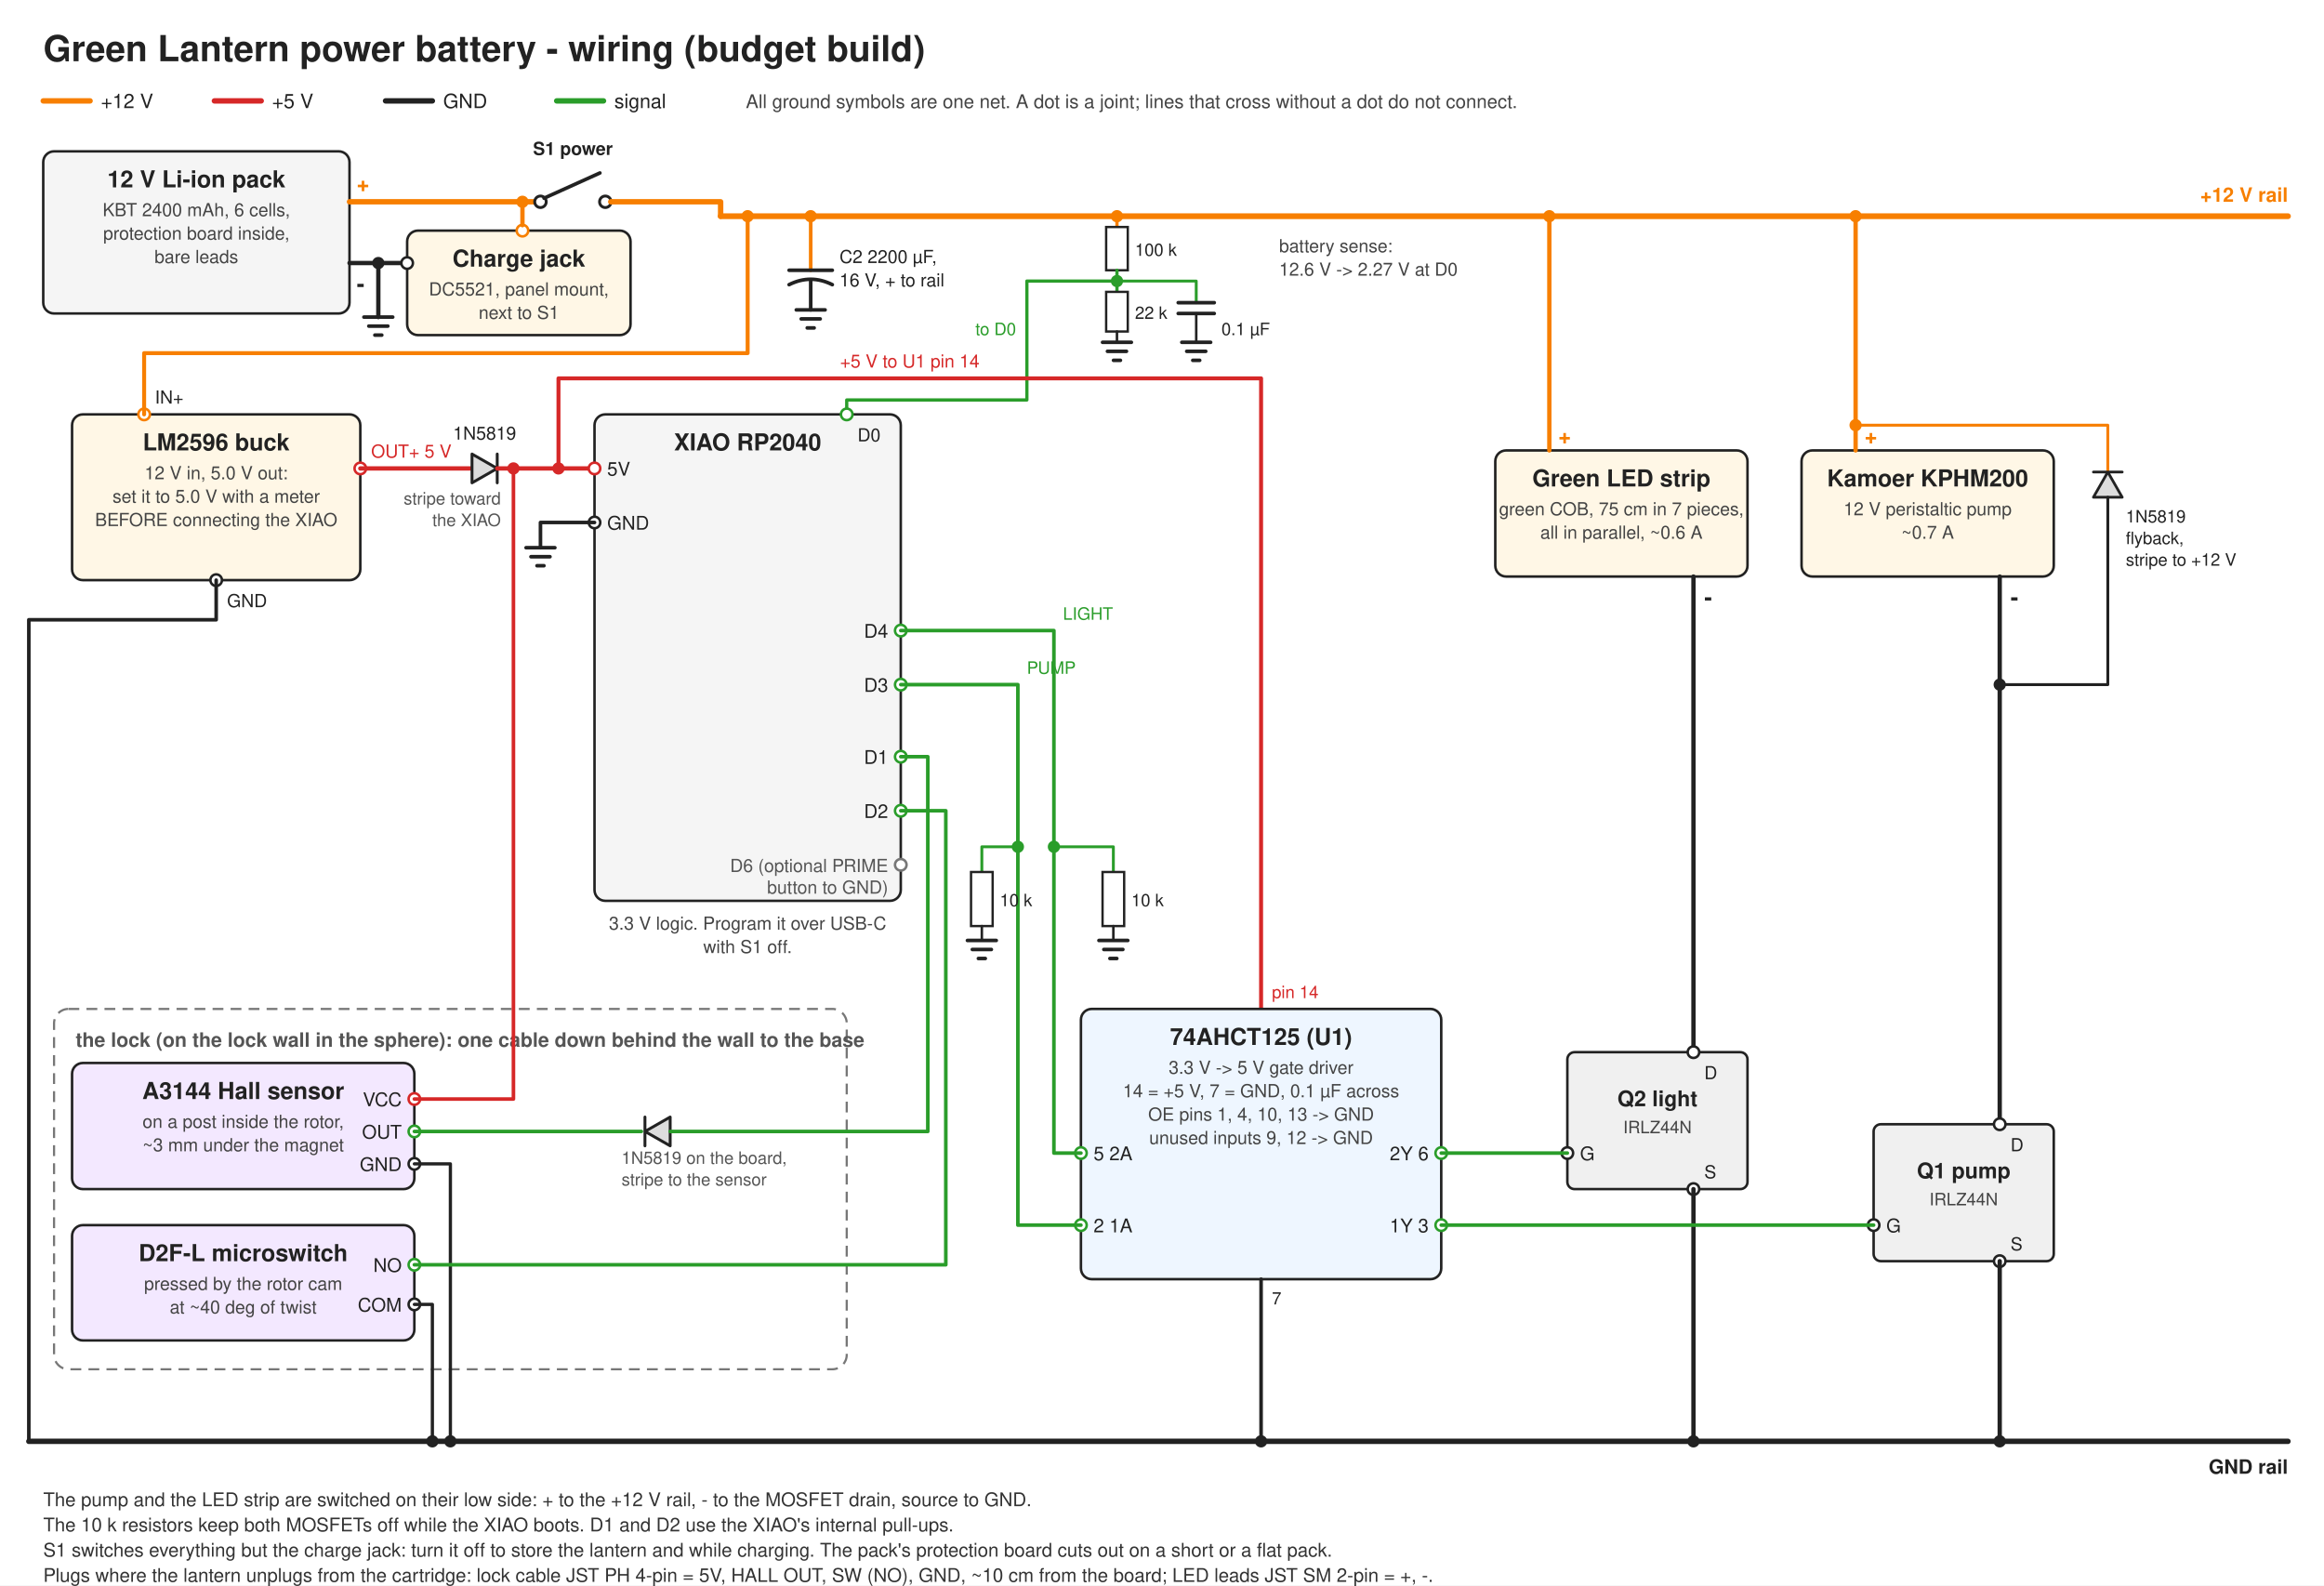
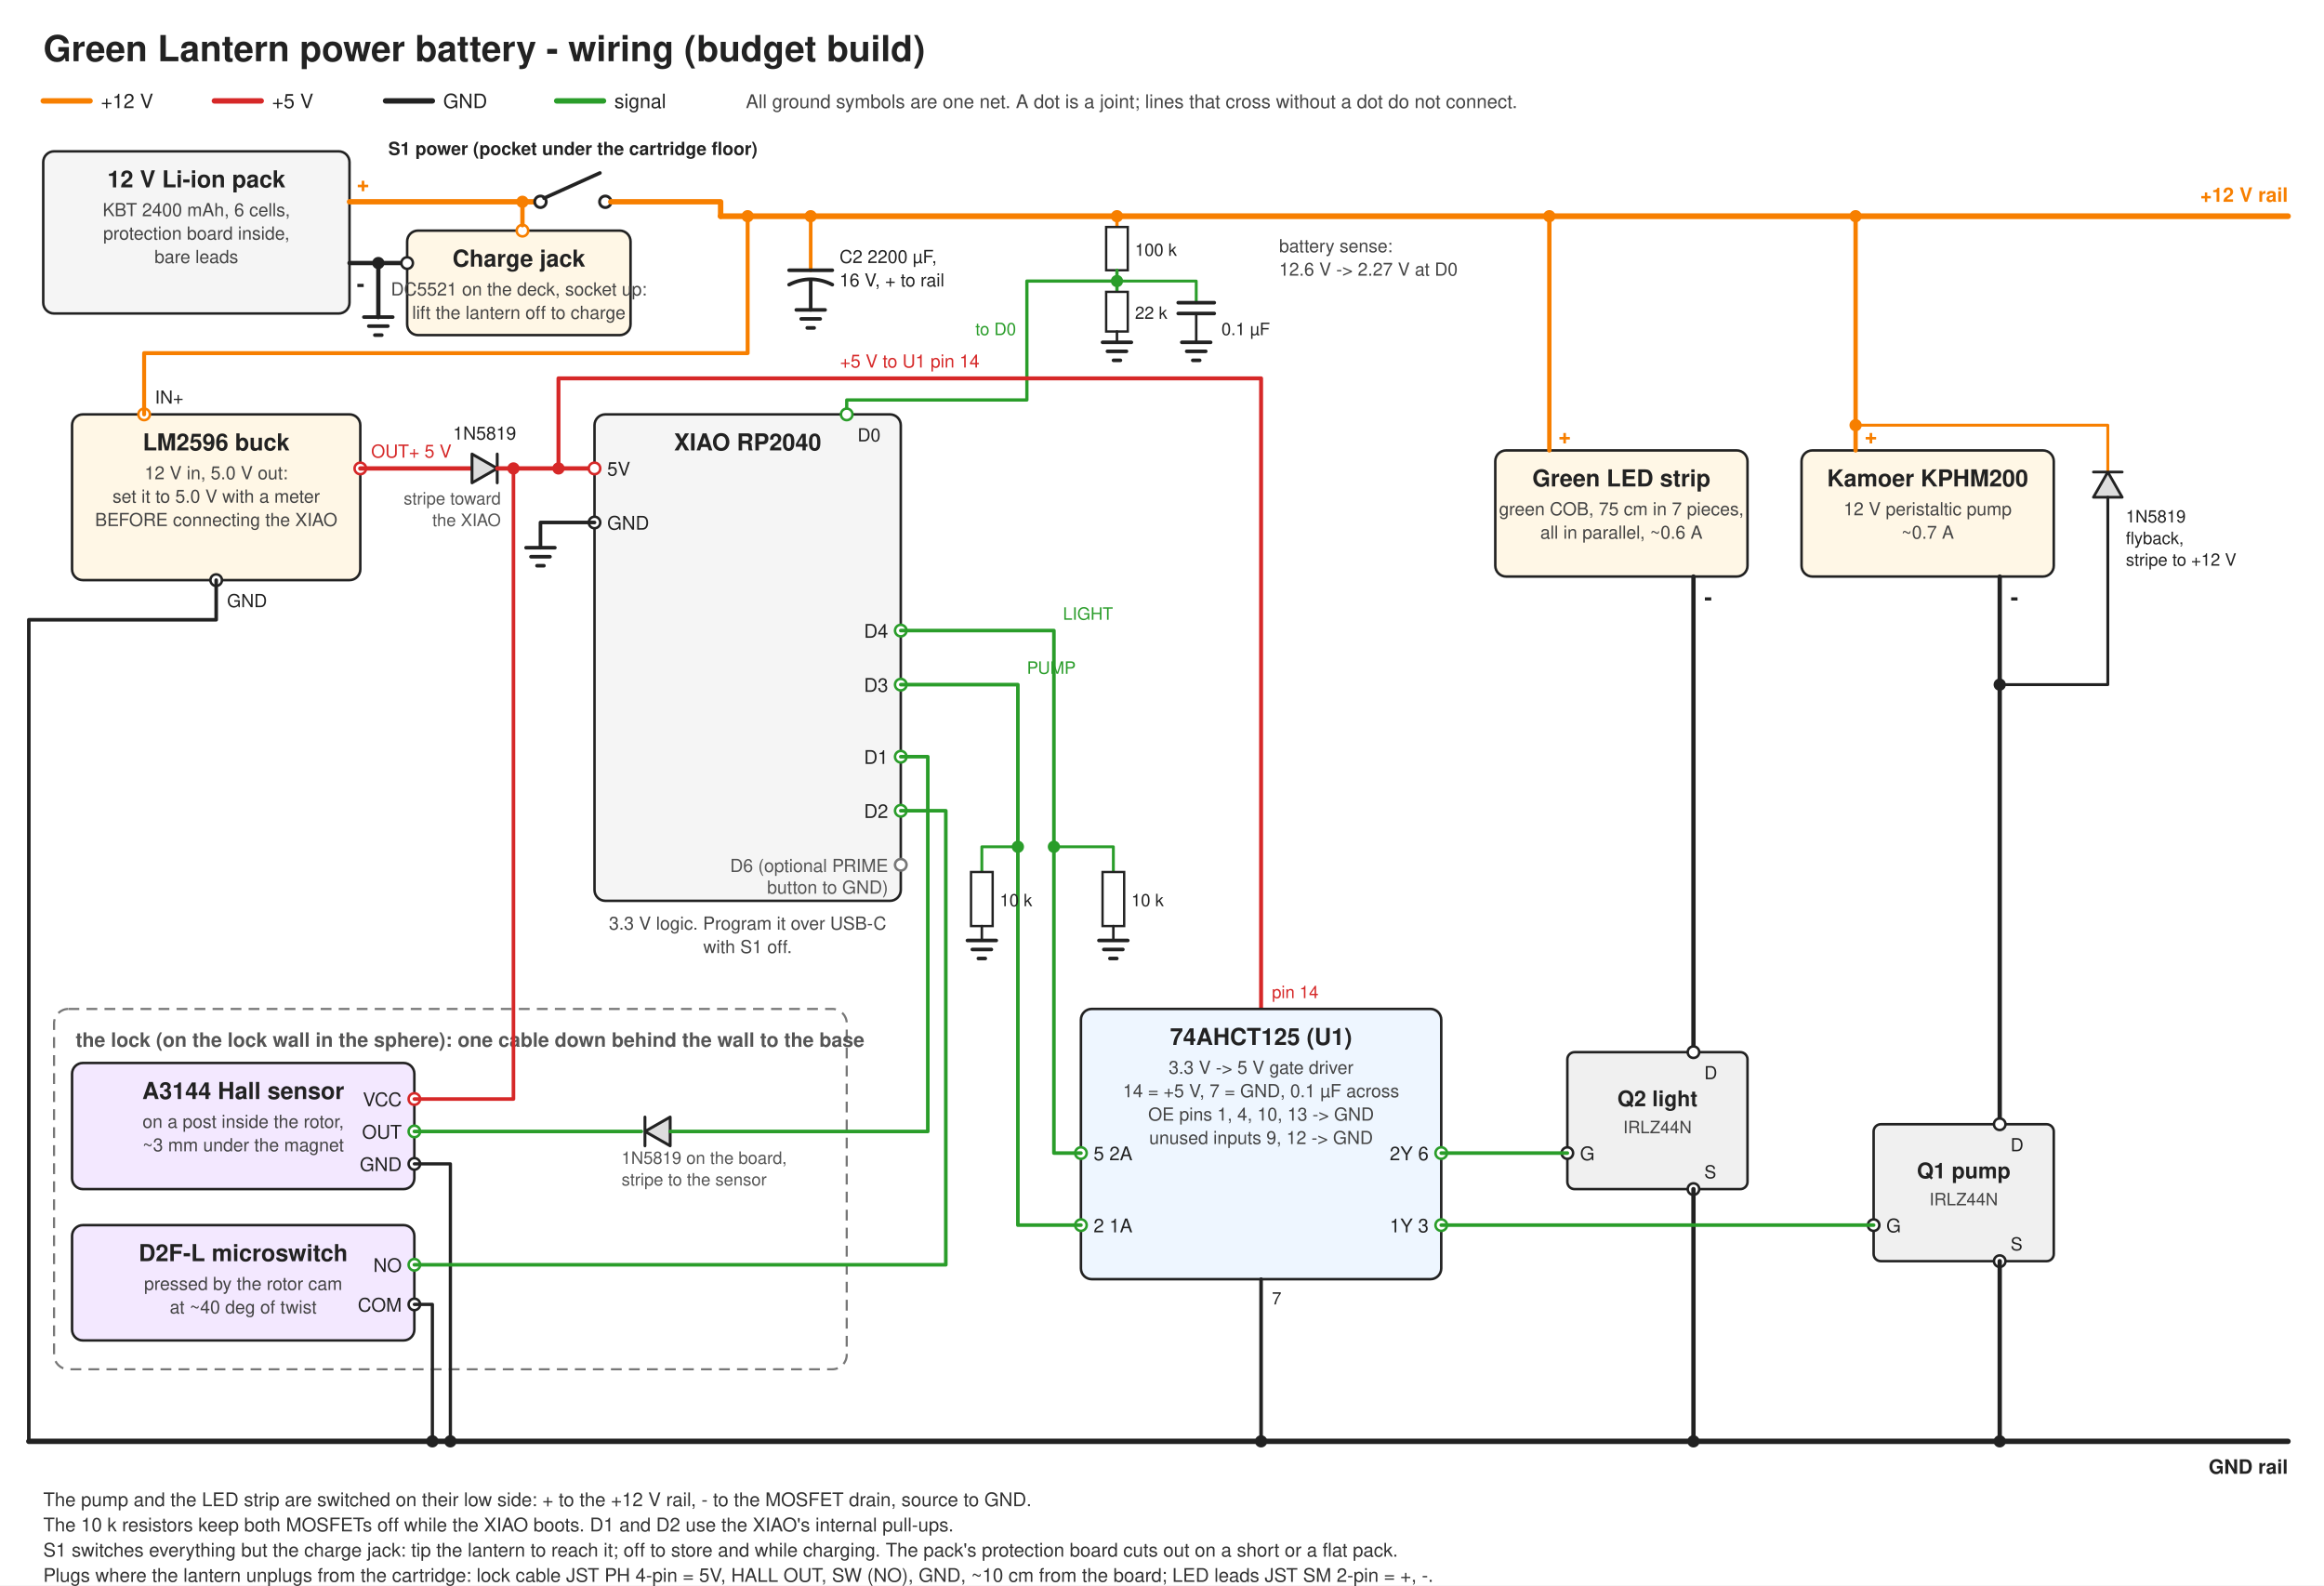
<svg xmlns="http://www.w3.org/2000/svg" viewBox="0 0 1290 880" width="1290" height="880" font-family="Helvetica, Arial, sans-serif" font-size="12" fill="#222222">
  <defs>
    <marker id="arr" viewBox="0 0 10 10" refX="9" refY="5" markerWidth="7" markerHeight="7" orient="auto-start-reverse">
      <path d="M0,0 L10,5 L0,10 z" fill="context-stroke" />
    </marker>
    <marker id="arrP" viewBox="0 0 10 10" refX="9" refY="5" markerWidth="7" markerHeight="7" orient="auto-start-reverse">
      <path d="M0,0 L10,5 L0,10 z" fill="#7c3aed" />
    </marker>
    <marker id="arrB" viewBox="0 0 10 10" refX="9" refY="5" markerWidth="7" markerHeight="7" orient="auto-start-reverse">
      <path d="M0,0 L10,5 L0,10 z" fill="#1d4ed8" />
    </marker>
    <marker id="arrGy" viewBox="0 0 10 10" refX="9" refY="5" markerWidth="7" markerHeight="7" orient="auto-start-reverse">
      <path d="M0,0 L10,5 L0,10 z" fill="#777777" />
    </marker>
    <marker id="arrG" viewBox="0 0 10 10" refX="9" refY="5" markerWidth="7" markerHeight="7" orient="auto-start-reverse">
      <path d="M0,0 L10,5 L0,10 z" fill="#2a9d2a" />
    </marker>
    <marker id="arrK" viewBox="0 0 10 10" refX="9" refY="5" markerWidth="7" markerHeight="7" orient="auto-start-reverse">
      <path d="M0,0 L10,5 L0,10 z" fill="#222222" />
    </marker>
    <marker id="arrO" viewBox="0 0 10 10" refX="9" refY="5" markerWidth="7" markerHeight="7" orient="auto-start-reverse">
      <path d="M0,0 L10,5 L0,10 z" fill="#f77f00" />
    </marker>
    <marker id="arrR" viewBox="0 0 10 10" refX="9" refY="5" markerWidth="7" markerHeight="7" orient="auto-start-reverse">
      <path d="M0,0 L10,5 L0,10 z" fill="#d62828" />
    </marker>
  </defs>
  <rect x="0" y="0" width="1290" height="880" fill="#ffffff" />
  <text x="24" y="34" font-size="20" text-anchor="start" font-weight="bold" fill="#222222">Green Lantern power battery - wiring (budget build)</text>
  <path d="M24,56 L50,56" fill="none" stroke="#f77f00" stroke-width="3" stroke-linecap="round" stroke-linejoin="round" />
  <text x="56" y="60" font-size="11" text-anchor="start" font-weight="normal" fill="#222222">+12 V</text>
  <path d="M119,56 L145,56" fill="none" stroke="#d62828" stroke-width="3" stroke-linecap="round" stroke-linejoin="round" />
  <text x="151" y="60" font-size="11" text-anchor="start" font-weight="normal" fill="#222222">+5 V</text>
  <path d="M214,56 L240,56" fill="none" stroke="#222222" stroke-width="3" stroke-linecap="round" stroke-linejoin="round" />
  <text x="246" y="60" font-size="11" text-anchor="start" font-weight="normal" fill="#222222">GND</text>
  <path d="M309,56 L335,56" fill="none" stroke="#2a9d2a" stroke-width="3" stroke-linecap="round" stroke-linejoin="round" />
  <text x="341" y="60" font-size="11" text-anchor="start" font-weight="normal" fill="#222222">signal</text>
  <text x="414" y="60" font-size="10.5" text-anchor="start" font-weight="normal" fill="#444">All ground symbols are one net. A dot is a joint; lines that cross without a dot do not connect.</text>
  <path d="M400,120 L1270,120" fill="none" stroke="#f77f00" stroke-width="3.2" stroke-linecap="round" stroke-linejoin="round" />
  <text x="1270" y="112" font-size="11" text-anchor="end" font-weight="bold" fill="#f77f00">+12 V rail</text>
  <path d="M16,800 L1270,800" fill="none" stroke="#222222" stroke-width="3" stroke-linecap="round" stroke-linejoin="round" />
  <text x="1270" y="818" font-size="11" text-anchor="end" font-weight="bold" fill="#222222">GND rail</text>
  <rect x="24" y="84" width="170" height="90" rx="6" fill="#f5f5f5" stroke="#222222" stroke-width="1.4" />
  <text x="109.0" y="104" font-size="13" text-anchor="middle" font-weight="bold" fill="#222222">12 V Li-ion pack</text>
  <text x="109.0" y="120" font-size="10" text-anchor="middle" font-weight="normal" fill="#444">KBT 2400 mAh, 6 cells,</text>
  <text x="109.0" y="133" font-size="10" text-anchor="middle" font-weight="normal" fill="#444">protection board inside,</text>
  <text x="109.0" y="146" font-size="10" text-anchor="middle" font-weight="normal" fill="#444">bare leads</text>
  <text x="198" y="106" font-size="12" text-anchor="start" font-weight="bold" fill="#f77f00">+</text>
  <text x="198" y="162" font-size="13" text-anchor="start" font-weight="bold" fill="#222222">-</text>
  <path d="M194,112 L300,112" fill="none" stroke="#f77f00" stroke-width="3" stroke-linecap="round" stroke-linejoin="round" />
  <circle cx="290" cy="112" r="3.4" fill="#f77f00" />
  <circle cx="300" cy="112" r="3.2" fill="#ffffff" stroke="#222222" stroke-width="1.6" />
  <circle cx="336" cy="112" r="3.2" fill="#ffffff" stroke="#222222" stroke-width="1.6" />
  <path d="M302,110 L333,96" fill="none" stroke="#222222" stroke-width="2" stroke-linecap="round" stroke-linejoin="round" />
-   <text x="318" y="86" font-size="10" text-anchor="middle" font-weight="bold" fill="#222222">S1 power</text>
+   <text x="318" y="86" font-size="10" text-anchor="middle" font-weight="bold" fill="#222222">S1 power (pocket under the cartridge floor)</text>
  <path d="M339,112 L400,112 L400,120" fill="none" stroke="#f77f00" stroke-width="3" stroke-linecap="round" stroke-linejoin="round" />
  <path d="M194,146 L226,146" fill="none" stroke="#222222" stroke-width="2.4" stroke-linecap="round" stroke-linejoin="round" />
  <circle cx="210" cy="146" r="3.4" fill="#222222" />
  <path d="M210,146 L210,176" fill="none" stroke="#222222" stroke-width="2.4" stroke-linecap="round" stroke-linejoin="round" />
  <path d="M202.0,176 L218.0,176 M204.72,181.0 L215.28,181.0 M208.08,186.0 L211.92,186.0" fill="none" stroke="#222222" stroke-width="2" stroke-linecap="round" stroke-linejoin="round" />
  <rect x="226" y="128" width="124" height="58" rx="6" fill="#fff7e6" stroke="#222222" stroke-width="1.4" />
  <text x="288.0" y="148" font-size="13" text-anchor="middle" font-weight="bold" fill="#222222">Charge jack</text>
-   <text x="288.0" y="164" font-size="10" text-anchor="middle" font-weight="normal" fill="#444">DC5521, panel mount,</text>
-   <text x="288.0" y="177" font-size="10" text-anchor="middle" font-weight="normal" fill="#444">next to S1</text>
+   <text x="288.0" y="164" font-size="10" text-anchor="middle" font-weight="normal" fill="#444">DC5521 on the deck, socket up:</text>
+   <text x="288.0" y="177" font-size="10" text-anchor="middle" font-weight="normal" fill="#444">lift the lantern off to charge</text>
  <circle cx="226" cy="146" r="3.2" fill="#ffffff" stroke="#222222" stroke-width="1.4" />
  <circle cx="290" cy="128" r="3.2" fill="#ffffff" stroke="#f77f00" stroke-width="1.4" />
  <path d="M290,112 L290,125" fill="none" stroke="#f77f00" stroke-width="2.4" stroke-linecap="round" stroke-linejoin="round" />
  <path d="M450,120 L450,150" fill="none" stroke="#f77f00" stroke-width="2" stroke-linecap="round" stroke-linejoin="round" />
  <path d="M438,150 L462,150 M438,158 Q450,152 462,158" fill="none" stroke="#222222" stroke-width="2" stroke-linecap="round" stroke-linejoin="round" />
  <path d="M450,156 L450,172" fill="none" stroke="#222222" stroke-width="2" stroke-linecap="round" stroke-linejoin="round" />
  <path d="M442.0,172 L458.0,172 M444.72,177.0 L455.28,177.0 M448.08,182.0 L451.92,182.0" fill="none" stroke="#222222" stroke-width="2" stroke-linecap="round" stroke-linejoin="round" />
  <text x="466" y="146" font-size="10" text-anchor="start" font-weight="normal" fill="#222222">C2 2200 µF,</text>
  <text x="466" y="159" font-size="10" text-anchor="start" font-weight="normal" fill="#222222">16 V, + to rail</text>
  <circle cx="450" cy="120" r="3.4" fill="#f77f00" />
  <circle cx="620" cy="120" r="3.4" fill="#f77f00" />
  <path d="M620,120 L620,126" fill="none" stroke="#f77f00" stroke-width="1.8" stroke-linecap="round" stroke-linejoin="round" />
  <rect x="614" y="126" width="12" height="24" rx="0" fill="#ffffff" stroke="#222222" stroke-width="1.3" />
  <text x="630" y="142" font-size="9.5" text-anchor="start" font-weight="normal" fill="#222222">100 k</text>
  <path d="M620,150 L620,162" fill="none" stroke="#2a9d2a" stroke-width="1.8" stroke-linecap="round" stroke-linejoin="round" />
  <circle cx="620" cy="156" r="3.4" fill="#2a9d2a" />
  <rect x="614" y="162" width="12" height="22" rx="0" fill="#ffffff" stroke="#222222" stroke-width="1.3" />
  <text x="630" y="177" font-size="9.5" text-anchor="start" font-weight="normal" fill="#222222">22 k</text>
  <path d="M620,184 L620,190" fill="none" stroke="#222222" stroke-width="1.4" stroke-linecap="round" stroke-linejoin="round" />
  <path d="M612.0,190 L628.0,190 M614.72,195.0 L625.28,195.0 M618.08,200.0 L621.92,200.0" fill="none" stroke="#222222" stroke-width="2" stroke-linecap="round" stroke-linejoin="round" />
  <path d="M620,156 L664,156 L664,168" fill="none" stroke="#2a9d2a" stroke-width="1.6" stroke-linecap="round" stroke-linejoin="round" />
  <path d="M654,168 L674,168 M654,174 L674,174" fill="none" stroke="#222222" stroke-width="2" stroke-linecap="round" stroke-linejoin="round" />
  <path d="M664,174 L664,190" fill="none" stroke="#222222" stroke-width="1.4" stroke-linecap="round" stroke-linejoin="round" />
  <path d="M656.0,190 L672.0,190 M658.72,195.0 L669.28,195.0 M662.08,200.0 L665.92,200.0" fill="none" stroke="#222222" stroke-width="2" stroke-linecap="round" stroke-linejoin="round" />
  <text x="678" y="186" font-size="9.5" text-anchor="start" font-weight="normal" fill="#222222">0.1 µF</text>
  <text x="710" y="140" font-size="10" text-anchor="start" font-weight="normal" fill="#444">battery sense:</text>
  <text x="710" y="153" font-size="10" text-anchor="start" font-weight="normal" fill="#444">12.6 V -&gt; 2.27 V at D0</text>
  <path d="M620,156 L570,156 L570,222 L470,222 L470,230" fill="none" stroke="#2a9d2a" stroke-width="1.8" stroke-linecap="round" stroke-linejoin="round" />
  <text x="564" y="186" font-size="9.5" text-anchor="end" font-weight="normal" fill="#2a9d2a">to D0</text>
  <rect x="40" y="230" width="160" height="92" rx="6" fill="#fff7e6" stroke="#222222" stroke-width="1.4" />
  <text x="120.0" y="250" font-size="13" text-anchor="middle" font-weight="bold" fill="#222222">LM2596 buck</text>
  <text x="120.0" y="266" font-size="10" text-anchor="middle" font-weight="normal" fill="#444">12 V in, 5.0 V out:</text>
  <text x="120.0" y="279" font-size="10" text-anchor="middle" font-weight="normal" fill="#444">set it to 5.0 V with a meter</text>
  <text x="120.0" y="292" font-size="10" text-anchor="middle" font-weight="normal" fill="#444">BEFORE connecting the XIAO</text>
  <circle cx="80" cy="230" r="3.2" fill="#ffffff" stroke="#f77f00" stroke-width="1.4" />
  <text x="86" y="224" font-size="10" text-anchor="start" font-weight="normal" fill="#222222">IN+</text>
  <path d="M80,230 L80,196 L415,196 L415,120" fill="none" stroke="#f77f00" stroke-width="2.2" stroke-linecap="round" stroke-linejoin="round" />
  <circle cx="415" cy="120" r="3.4" fill="#f77f00" />
  <circle cx="120" cy="322" r="3.2" fill="#ffffff" stroke="#222222" stroke-width="1.4" />
  <text x="126" y="337" font-size="10" text-anchor="start" font-weight="normal" fill="#222222">GND</text>
  <path d="M120,322 L120,344 L16,344 L16,800" fill="none" stroke="#222222" stroke-width="2" stroke-linecap="round" stroke-linejoin="round" />
  <circle cx="200" cy="260" r="3.2" fill="#ffffff" stroke="#d62828" stroke-width="1.4" />
  <text x="207" y="264" font-size="10.5" text-anchor="start" font-weight="normal" fill="#222222" />
  <text x="206" y="254" font-size="10" text-anchor="start" font-weight="normal" fill="#d62828">OUT+ 5 V</text>
  <path d="M200,260 L262,260" fill="none" stroke="#d62828" stroke-width="2.4" stroke-linecap="round" stroke-linejoin="round" />
  <path d="M262,252 L262,268 L276,260 Z M276,252 L276,268" fill="#dddddd" stroke="#222222" stroke-width="1.6" stroke-linecap="round" stroke-linejoin="round" />
  <text x="269" y="244" font-size="10" text-anchor="middle" font-weight="normal" fill="#222222">1N5819</text>
  <text x="278" y="280" font-size="9.5" text-anchor="end" font-weight="normal" fill="#555">stripe toward</text>
  <text x="278" y="292" font-size="9.5" text-anchor="end" font-weight="normal" fill="#555">the XIAO</text>
  <path d="M276,260 L330,260" fill="none" stroke="#d62828" stroke-width="2.4" stroke-linecap="round" stroke-linejoin="round" />
  <rect x="330" y="230" width="170" height="270" rx="6" fill="#f5f5f5" stroke="#222222" stroke-width="1.4" />
  <text x="415.0" y="250" font-size="13" text-anchor="middle" font-weight="bold" fill="#222222">XIAO RP2040</text>
  <text x="415.0" y="516" font-size="10" text-anchor="middle" font-weight="normal" fill="#444">3.3 V logic. Program it over USB-C</text>
  <text x="415.0" y="529" font-size="10" text-anchor="middle" font-weight="normal" fill="#444">with S1 off.</text>
  <circle cx="330" cy="260" r="3.2" fill="#ffffff" stroke="#d62828" stroke-width="1.4" />
  <text x="337" y="264" font-size="10.5" text-anchor="start" font-weight="normal" fill="#222222">5V</text>
  <circle cx="330" cy="290" r="3.2" fill="#ffffff" stroke="#222222" stroke-width="1.4" />
  <text x="337" y="294" font-size="10.5" text-anchor="start" font-weight="normal" fill="#222222">GND</text>
  <circle cx="500" cy="350" r="3.2" fill="#ffffff" stroke="#2a9d2a" stroke-width="1.4" />
  <text x="493" y="354" font-size="10.5" text-anchor="end" font-weight="normal" fill="#222222">D4</text>
  <circle cx="500" cy="380" r="3.2" fill="#ffffff" stroke="#2a9d2a" stroke-width="1.4" />
  <text x="493" y="384" font-size="10.5" text-anchor="end" font-weight="normal" fill="#222222">D3</text>
  <circle cx="500" cy="420" r="3.2" fill="#ffffff" stroke="#2a9d2a" stroke-width="1.4" />
  <text x="493" y="424" font-size="10.5" text-anchor="end" font-weight="normal" fill="#222222">D1</text>
  <circle cx="500" cy="450" r="3.2" fill="#ffffff" stroke="#2a9d2a" stroke-width="1.4" />
  <text x="493" y="454" font-size="10.5" text-anchor="end" font-weight="normal" fill="#222222">D2</text>
  <circle cx="470" cy="230" r="3.2" fill="#ffffff" stroke="#2a9d2a" stroke-width="1.4" />
  <text x="476" y="245" font-size="10" text-anchor="start" font-weight="normal" fill="#222222">D0</text>
  <circle cx="500" cy="480" r="3.2" fill="#ffffff" stroke="#777777" stroke-width="1.4" />
  <text x="493" y="484" font-size="10" text-anchor="end" font-weight="normal" fill="#555">D6 (optional PRIME</text>
  <text x="493" y="496" font-size="10" text-anchor="end" font-weight="normal" fill="#555">button to GND)</text>
  <path d="M330,290 L300,290 L300,304" fill="none" stroke="#222222" stroke-width="2" stroke-linecap="round" stroke-linejoin="round" />
  <path d="M292.0,304 L308.0,304 M294.72,309.0 L305.28,309.0 M298.08,314.0 L301.92,314.0" fill="none" stroke="#222222" stroke-width="2" stroke-linecap="round" stroke-linejoin="round" />
  <circle cx="310" cy="260" r="3.4" fill="#d62828" />
  <path d="M310,260 L310,210 L700,210 L700,560" fill="none" stroke="#d62828" stroke-width="2.2" stroke-linecap="round" stroke-linejoin="round" />
  <text x="505" y="204" font-size="10" text-anchor="middle" font-weight="normal" fill="#d62828">+5 V to U1 pin 14</text>
  <rect x="600" y="560" width="200" height="150" rx="6" fill="#eef6ff" stroke="#222222" stroke-width="1.4" />
  <text x="700.0" y="580" font-size="13" text-anchor="middle" font-weight="bold" fill="#222222">74AHCT125 (U1)</text>
  <text x="700.0" y="596" font-size="10" text-anchor="middle" font-weight="normal" fill="#444">3.3 V -&gt; 5 V gate driver</text>
  <text x="700.0" y="609" font-size="10" text-anchor="middle" font-weight="normal" fill="#444">14 = +5 V, 7 = GND, 0.1 µF across</text>
  <text x="700.0" y="622" font-size="10" text-anchor="middle" font-weight="normal" fill="#444">OE pins 1, 4, 10, 13 -&gt; GND</text>
  <text x="700.0" y="635" font-size="10" text-anchor="middle" font-weight="normal" fill="#444">unused inputs 9, 12 -&gt; GND</text>
  <text x="706" y="554" font-size="9.5" text-anchor="start" font-weight="normal" fill="#d62828">pin 14</text>
  <circle cx="600" cy="640" r="3.2" fill="#ffffff" stroke="#2a9d2a" stroke-width="1.4" />
  <text x="607" y="644" font-size="10.5" text-anchor="start" font-weight="normal" fill="#222222">5  2A</text>
  <circle cx="800" cy="640" r="3.2" fill="#ffffff" stroke="#2a9d2a" stroke-width="1.4" />
  <text x="793" y="644" font-size="10.5" text-anchor="end" font-weight="normal" fill="#222222">2Y  6</text>
  <circle cx="600" cy="680" r="3.2" fill="#ffffff" stroke="#2a9d2a" stroke-width="1.4" />
  <text x="607" y="684" font-size="10.5" text-anchor="start" font-weight="normal" fill="#222222">2  1A</text>
  <circle cx="800" cy="680" r="3.2" fill="#ffffff" stroke="#2a9d2a" stroke-width="1.4" />
  <text x="793" y="684" font-size="10.5" text-anchor="end" font-weight="normal" fill="#222222">1Y  3</text>
  <path d="M700.0,710 L700.0,800" fill="none" stroke="#222222" stroke-width="2" stroke-linecap="round" stroke-linejoin="round" />
  <text x="706.0" y="724" font-size="9.5" text-anchor="start" font-weight="normal" fill="#222222">7</text>
  <circle cx="700.0" cy="800" r="3.4" fill="#222222" />
  <path d="M500,350 L585,350 L585,640 L600,640" fill="none" stroke="#2a9d2a" stroke-width="2" stroke-linecap="round" stroke-linejoin="round" />
  <path d="M500,380 L565,380 L565,680 L600,680" fill="none" stroke="#2a9d2a" stroke-width="2" stroke-linecap="round" stroke-linejoin="round" />
  <text x="590" y="344" font-size="9.5" text-anchor="start" font-weight="normal" fill="#2a9d2a">LIGHT</text>
  <text x="570" y="374" font-size="9.5" text-anchor="start" font-weight="normal" fill="#2a9d2a">PUMP</text>
  <circle cx="585" cy="470" r="3.4" fill="#2a9d2a" />
  <path d="M585,470 L618,470 L618,484" fill="none" stroke="#2a9d2a" stroke-width="1.6" stroke-linecap="round" stroke-linejoin="round" />
  <rect x="612" y="484" width="12" height="30" rx="0" fill="#ffffff" stroke="#222222" stroke-width="1.3" />
  <text x="628" y="503" font-size="9.5" text-anchor="start" font-weight="normal" fill="#222222">10 k</text>
  <path d="M618,514 L618,522" fill="none" stroke="#222222" stroke-width="1.4" stroke-linecap="round" stroke-linejoin="round" />
  <path d="M610.0,522 L626.0,522 M612.72,527.0 L623.28,527.0 M616.08,532.0 L619.92,532.0" fill="none" stroke="#222222" stroke-width="2" stroke-linecap="round" stroke-linejoin="round" />
  <circle cx="565" cy="470" r="3.4" fill="#2a9d2a" />
  <path d="M565,470 L545,470 L545,484" fill="none" stroke="#2a9d2a" stroke-width="1.6" stroke-linecap="round" stroke-linejoin="round" />
  <rect x="539" y="484" width="12" height="30" rx="0" fill="#ffffff" stroke="#222222" stroke-width="1.3" />
  <text x="555" y="503" font-size="9.5" text-anchor="start" font-weight="normal" fill="#222222">10 k</text>
  <path d="M545,514 L545,522" fill="none" stroke="#222222" stroke-width="1.4" stroke-linecap="round" stroke-linejoin="round" />
  <path d="M537.0,522 L553.0,522 M539.72,527.0 L550.28,527.0 M543.08,532.0 L546.92,532.0" fill="none" stroke="#222222" stroke-width="2" stroke-linecap="round" stroke-linejoin="round" />
  <rect x="830" y="250" width="140" height="70" rx="6" fill="#fff7e6" stroke="#222222" stroke-width="1.4" />
  <text x="900.0" y="270" font-size="13" text-anchor="middle" font-weight="bold" fill="#222222">Green LED strip</text>
  <text x="900.0" y="286" font-size="10" text-anchor="middle" font-weight="normal" fill="#444">green COB, 75 cm in 7 pieces,</text>
  <text x="900.0" y="299" font-size="10" text-anchor="middle" font-weight="normal" fill="#444">all in parallel, ~0.6 A</text>
  <path d="M860,120 L860,250" fill="none" stroke="#f77f00" stroke-width="2.4" stroke-linecap="round" stroke-linejoin="round" />
  <circle cx="860" cy="120" r="3.4" fill="#f77f00" />
  <text x="865" y="246" font-size="12" text-anchor="start" font-weight="bold" fill="#f77f00">+</text>
  <path d="M940,320 L940,584" fill="none" stroke="#222222" stroke-width="2.4" stroke-linecap="round" stroke-linejoin="round" />
  <text x="946" y="336" font-size="13" text-anchor="start" font-weight="bold" fill="#222222">-</text>
  <rect x="870" y="584" width="100" height="76" rx="4" fill="#f0f0f0" stroke="#222222" stroke-width="1.4" />
  <text x="920" y="614" font-size="12" text-anchor="middle" font-weight="bold" fill="#222222">Q2 light</text>
  <text x="920" y="629" font-size="9.5" text-anchor="middle" font-weight="normal" fill="#444">IRLZ44N</text>
  <circle cx="940" cy="584" r="3.2" fill="#ffffff" stroke="#222222" stroke-width="1.4" />
  <text x="946" y="599" font-size="10" text-anchor="start" font-weight="normal" fill="#222222">D</text>
  <circle cx="870" cy="640" r="3.2" fill="#ffffff" stroke="#222222" stroke-width="1.4" />
  <text x="877" y="644" font-size="10.5" text-anchor="start" font-weight="normal" fill="#222222">G</text>
  <circle cx="940" cy="660" r="3.2" fill="#ffffff" stroke="#222222" stroke-width="1.4" />
  <text x="946" y="654" font-size="10" text-anchor="start" font-weight="normal" fill="#222222">S</text>
  <path d="M940,660 L940,800" fill="none" stroke="#222222" stroke-width="2.4" stroke-linecap="round" stroke-linejoin="round" />
  <circle cx="940" cy="800" r="3.4" fill="#222222" />
  <path d="M800,640 L870,640" fill="none" stroke="#2a9d2a" stroke-width="2" stroke-linecap="round" stroke-linejoin="round" />
  <rect x="1000" y="250" width="140" height="70" rx="6" fill="#fff7e6" stroke="#222222" stroke-width="1.4" />
  <text x="1070.0" y="270" font-size="13" text-anchor="middle" font-weight="bold" fill="#222222">Kamoer KPHM200</text>
  <text x="1070.0" y="286" font-size="10" text-anchor="middle" font-weight="normal" fill="#444">12 V peristaltic pump</text>
  <text x="1070.0" y="299" font-size="10" text-anchor="middle" font-weight="normal" fill="#444">~0.7 A</text>
  <path d="M1030,120 L1030,250" fill="none" stroke="#f77f00" stroke-width="2.4" stroke-linecap="round" stroke-linejoin="round" />
  <circle cx="1030" cy="120" r="3.4" fill="#f77f00" />
  <text x="1035" y="246" font-size="12" text-anchor="start" font-weight="bold" fill="#f77f00">+</text>
  <path d="M1110,320 L1110,624" fill="none" stroke="#222222" stroke-width="2.4" stroke-linecap="round" stroke-linejoin="round" />
  <text x="1116" y="336" font-size="13" text-anchor="start" font-weight="bold" fill="#222222">-</text>
  <rect x="1040" y="624" width="100" height="76" rx="4" fill="#f0f0f0" stroke="#222222" stroke-width="1.4" />
  <text x="1090" y="654" font-size="12" text-anchor="middle" font-weight="bold" fill="#222222">Q1 pump</text>
  <text x="1090" y="669" font-size="9.5" text-anchor="middle" font-weight="normal" fill="#444">IRLZ44N</text>
  <circle cx="1110" cy="624" r="3.2" fill="#ffffff" stroke="#222222" stroke-width="1.4" />
  <text x="1116" y="639" font-size="10" text-anchor="start" font-weight="normal" fill="#222222">D</text>
  <circle cx="1040" cy="680" r="3.2" fill="#ffffff" stroke="#222222" stroke-width="1.4" />
  <text x="1047" y="684" font-size="10.5" text-anchor="start" font-weight="normal" fill="#222222">G</text>
  <circle cx="1110" cy="700" r="3.2" fill="#ffffff" stroke="#222222" stroke-width="1.4" />
  <text x="1116" y="694" font-size="10" text-anchor="start" font-weight="normal" fill="#222222">S</text>
  <path d="M1110,700 L1110,800" fill="none" stroke="#222222" stroke-width="2.4" stroke-linecap="round" stroke-linejoin="round" />
  <circle cx="1110" cy="800" r="3.4" fill="#222222" />
  <path d="M800,680 L1040,680" fill="none" stroke="#2a9d2a" stroke-width="2" stroke-linecap="round" stroke-linejoin="round" />
  <path d="M1030,236 L1170,236 L1170,262" fill="none" stroke="#f77f00" stroke-width="1.6" stroke-linecap="round" stroke-linejoin="round" />
  <circle cx="1030" cy="236" r="3.4" fill="#f77f00" />
  <path d="M1162,276 L1178,276 L1170,262 Z M1162,262 L1178,262" fill="#dddddd" stroke="#222222" stroke-width="1.5" stroke-linecap="round" stroke-linejoin="round" />
  <path d="M1170,276 L1170,380 L1110,380" fill="none" stroke="#222222" stroke-width="1.6" stroke-linecap="round" stroke-linejoin="round" />
  <circle cx="1110" cy="380" r="3.4" fill="#222222" />
  <text x="1180" y="290" font-size="9.5" text-anchor="start" font-weight="normal" fill="#222222">1N5819</text>
  <text x="1180" y="302" font-size="9.5" text-anchor="start" font-weight="normal" fill="#222222">flyback,</text>
  <text x="1180" y="314" font-size="9.5" text-anchor="start" font-weight="normal" fill="#222222">stripe to +12 V</text>
  <rect x="30" y="560" width="440" height="200" rx="8" fill="none" stroke="#777777" stroke-width="1.2" stroke-dasharray="6,4" />
  <rect x="38" y="568" width="392" height="17" rx="0" fill="#ffffff" stroke="#ffffff" stroke-width="0" />
  <text x="42" y="581" font-size="11" text-anchor="start" font-weight="bold" fill="#555">the lock (on the lock wall in the sphere): one cable down behind the wall to the base</text>
  <rect x="40" y="590" width="190" height="70" rx="6" fill="#f3e8ff" stroke="#222222" stroke-width="1.4" />
  <text x="135.0" y="610" font-size="13" text-anchor="middle" font-weight="bold" fill="#222222">A3144 Hall sensor</text>
  <text x="135.0" y="626" font-size="10" text-anchor="middle" font-weight="normal" fill="#444">on a post inside the rotor,</text>
  <text x="135.0" y="639" font-size="10" text-anchor="middle" font-weight="normal" fill="#444">~3 mm under the magnet</text>
  <circle cx="230" cy="610" r="3.2" fill="#ffffff" stroke="#d62828" stroke-width="1.4" />
  <text x="223" y="614" font-size="10.5" text-anchor="end" font-weight="normal" fill="#222222">VCC</text>
  <circle cx="230" cy="628" r="3.2" fill="#ffffff" stroke="#2a9d2a" stroke-width="1.4" />
  <text x="223" y="632" font-size="10.5" text-anchor="end" font-weight="normal" fill="#222222">OUT</text>
  <circle cx="230" cy="646" r="3.2" fill="#ffffff" stroke="#222222" stroke-width="1.4" />
  <text x="223" y="650" font-size="10.5" text-anchor="end" font-weight="normal" fill="#222222">GND</text>
  <path d="M230,610 L285,610 L285,260" fill="none" stroke="#d62828" stroke-width="2" stroke-linecap="round" stroke-linejoin="round" />
  <circle cx="285" cy="260" r="3.4" fill="#d62828" />
  <path d="M230,628 L356,628" fill="none" stroke="#2a9d2a" stroke-width="2" stroke-linecap="round" stroke-linejoin="round" />
  <path d="M372,620 L372,636 L358,628 Z M358,620 L358,636" fill="#dddddd" stroke="#222222" stroke-width="1.6" stroke-linecap="round" stroke-linejoin="round" />
  <path d="M372,628 L515,628 L515,420 L500,420" fill="none" stroke="#2a9d2a" stroke-width="2" stroke-linecap="round" stroke-linejoin="round" />
  <text x="345" y="646" font-size="9.5" text-anchor="start" font-weight="normal" fill="#555">1N5819 on the board,</text>
  <text x="345" y="658" font-size="9.5" text-anchor="start" font-weight="normal" fill="#555">stripe to the sensor</text>
  <path d="M230,646 L250,646 L250,800" fill="none" stroke="#222222" stroke-width="1.8" stroke-linecap="round" stroke-linejoin="round" />
  <circle cx="250" cy="800" r="3.4" fill="#222222" />
  <rect x="40" y="680" width="190" height="64" rx="6" fill="#f3e8ff" stroke="#222222" stroke-width="1.4" />
  <text x="135.0" y="700" font-size="13" text-anchor="middle" font-weight="bold" fill="#222222">D2F-L microswitch</text>
  <text x="135.0" y="716" font-size="10" text-anchor="middle" font-weight="normal" fill="#444">pressed by the rotor cam</text>
  <text x="135.0" y="729" font-size="10" text-anchor="middle" font-weight="normal" fill="#444">at ~40 deg of twist</text>
  <circle cx="230" cy="702" r="3.2" fill="#ffffff" stroke="#2a9d2a" stroke-width="1.4" />
  <text x="223" y="706" font-size="10.5" text-anchor="end" font-weight="normal" fill="#222222">NO</text>
  <circle cx="230" cy="724" r="3.2" fill="#ffffff" stroke="#222222" stroke-width="1.4" />
  <text x="223" y="728" font-size="10.5" text-anchor="end" font-weight="normal" fill="#222222">COM</text>
  <path d="M230,702 L525,702 L525,450 L500,450" fill="none" stroke="#2a9d2a" stroke-width="2" stroke-linecap="round" stroke-linejoin="round" />
  <path d="M230,724 L240,724 L240,800" fill="none" stroke="#222222" stroke-width="1.8" stroke-linecap="round" stroke-linejoin="round" />
  <circle cx="240" cy="800" r="3.4" fill="#222222" />
  <text x="24" y="836" font-size="10.5" text-anchor="start" font-weight="normal" fill="#333">The pump and the LED strip are switched on their low side: + to the +12 V rail, - to the MOSFET drain, source to GND.</text>
  <text x="24" y="850" font-size="10.5" text-anchor="start" font-weight="normal" fill="#333">The 10 k resistors keep both MOSFETs off while the XIAO boots. D1 and D2 use the XIAO's internal pull-ups.</text>
-   <text x="24" y="864" font-size="10.5" text-anchor="start" font-weight="normal" fill="#333">S1 switches everything but the charge jack: turn it off to store the lantern and while charging. The pack's protection board cuts out on a short or a flat pack.</text>
+   <text x="24" y="864" font-size="10.5" text-anchor="start" font-weight="normal" fill="#333">S1 switches everything but the charge jack: tip the lantern to reach it; off to store and while charging. The pack's protection board cuts out on a short or a flat pack.</text>
  <text x="24" y="878" font-size="10.5" text-anchor="start" font-weight="normal" fill="#333">Plugs where the lantern unplugs from the cartridge: lock cable JST PH 4-pin = 5V, HALL OUT, SW (NO), GND, ~10 cm from the board; LED leads JST SM 2-pin = +, -.</text>
</svg>
